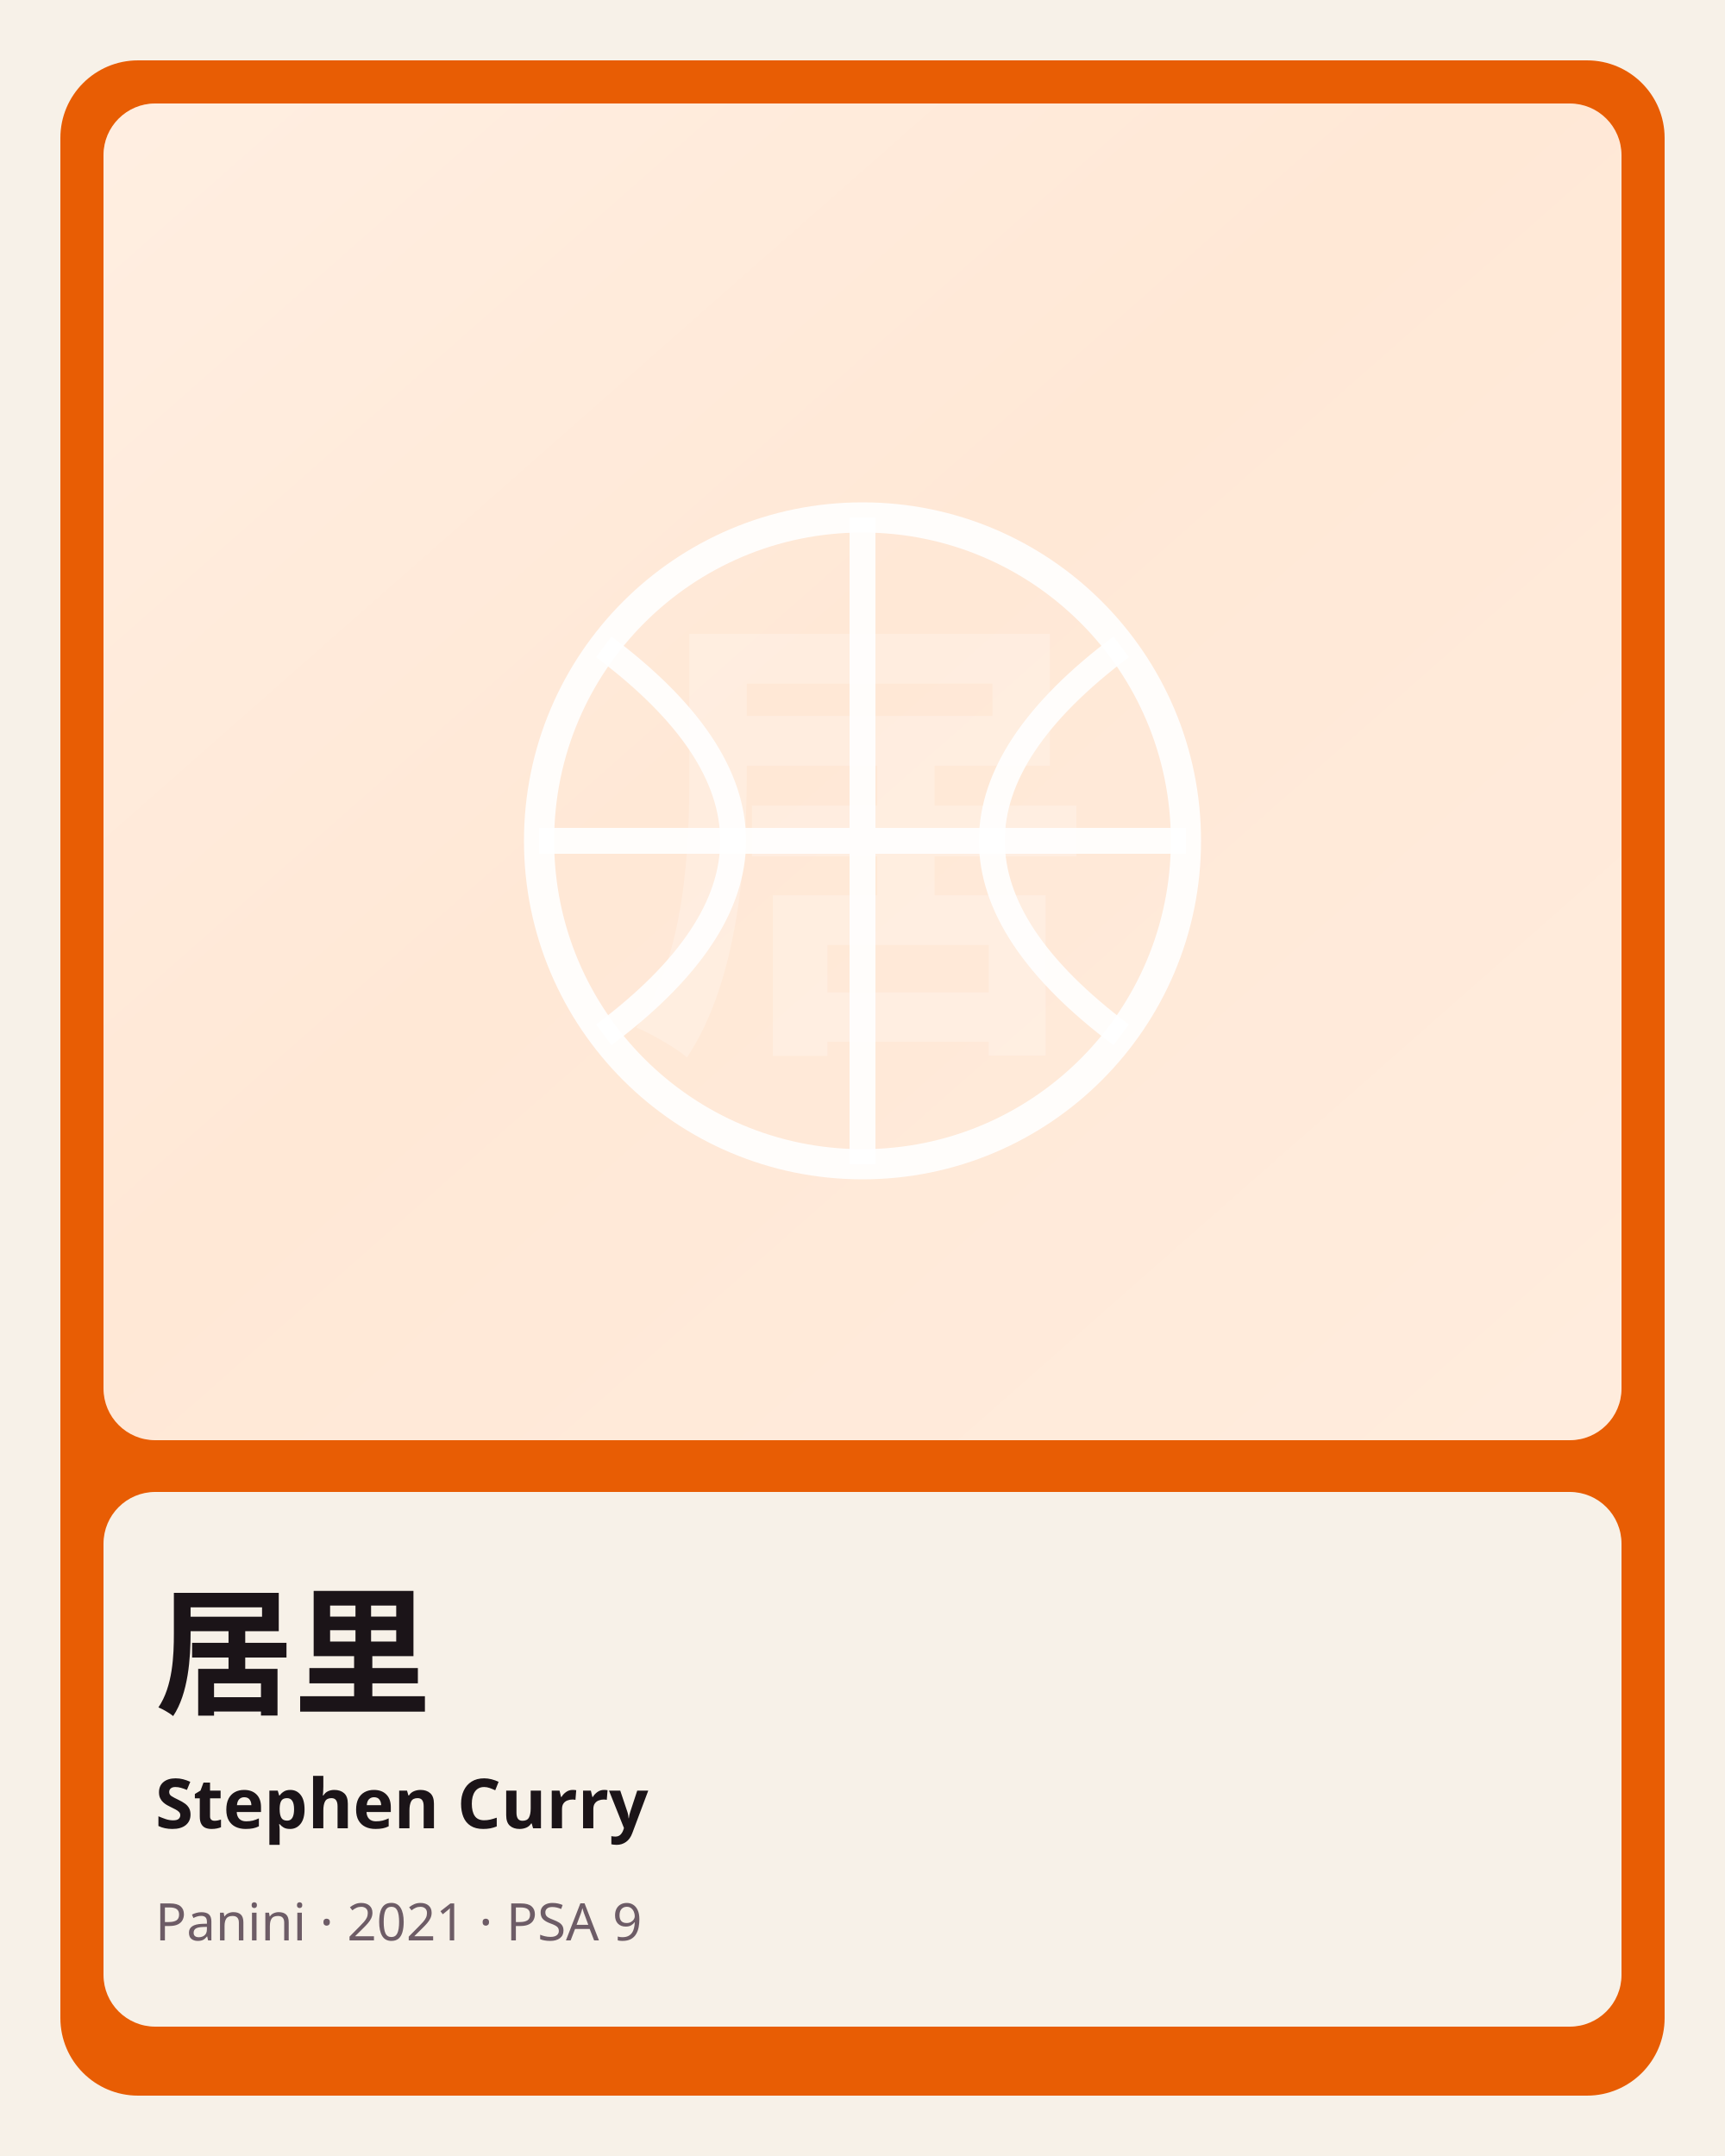
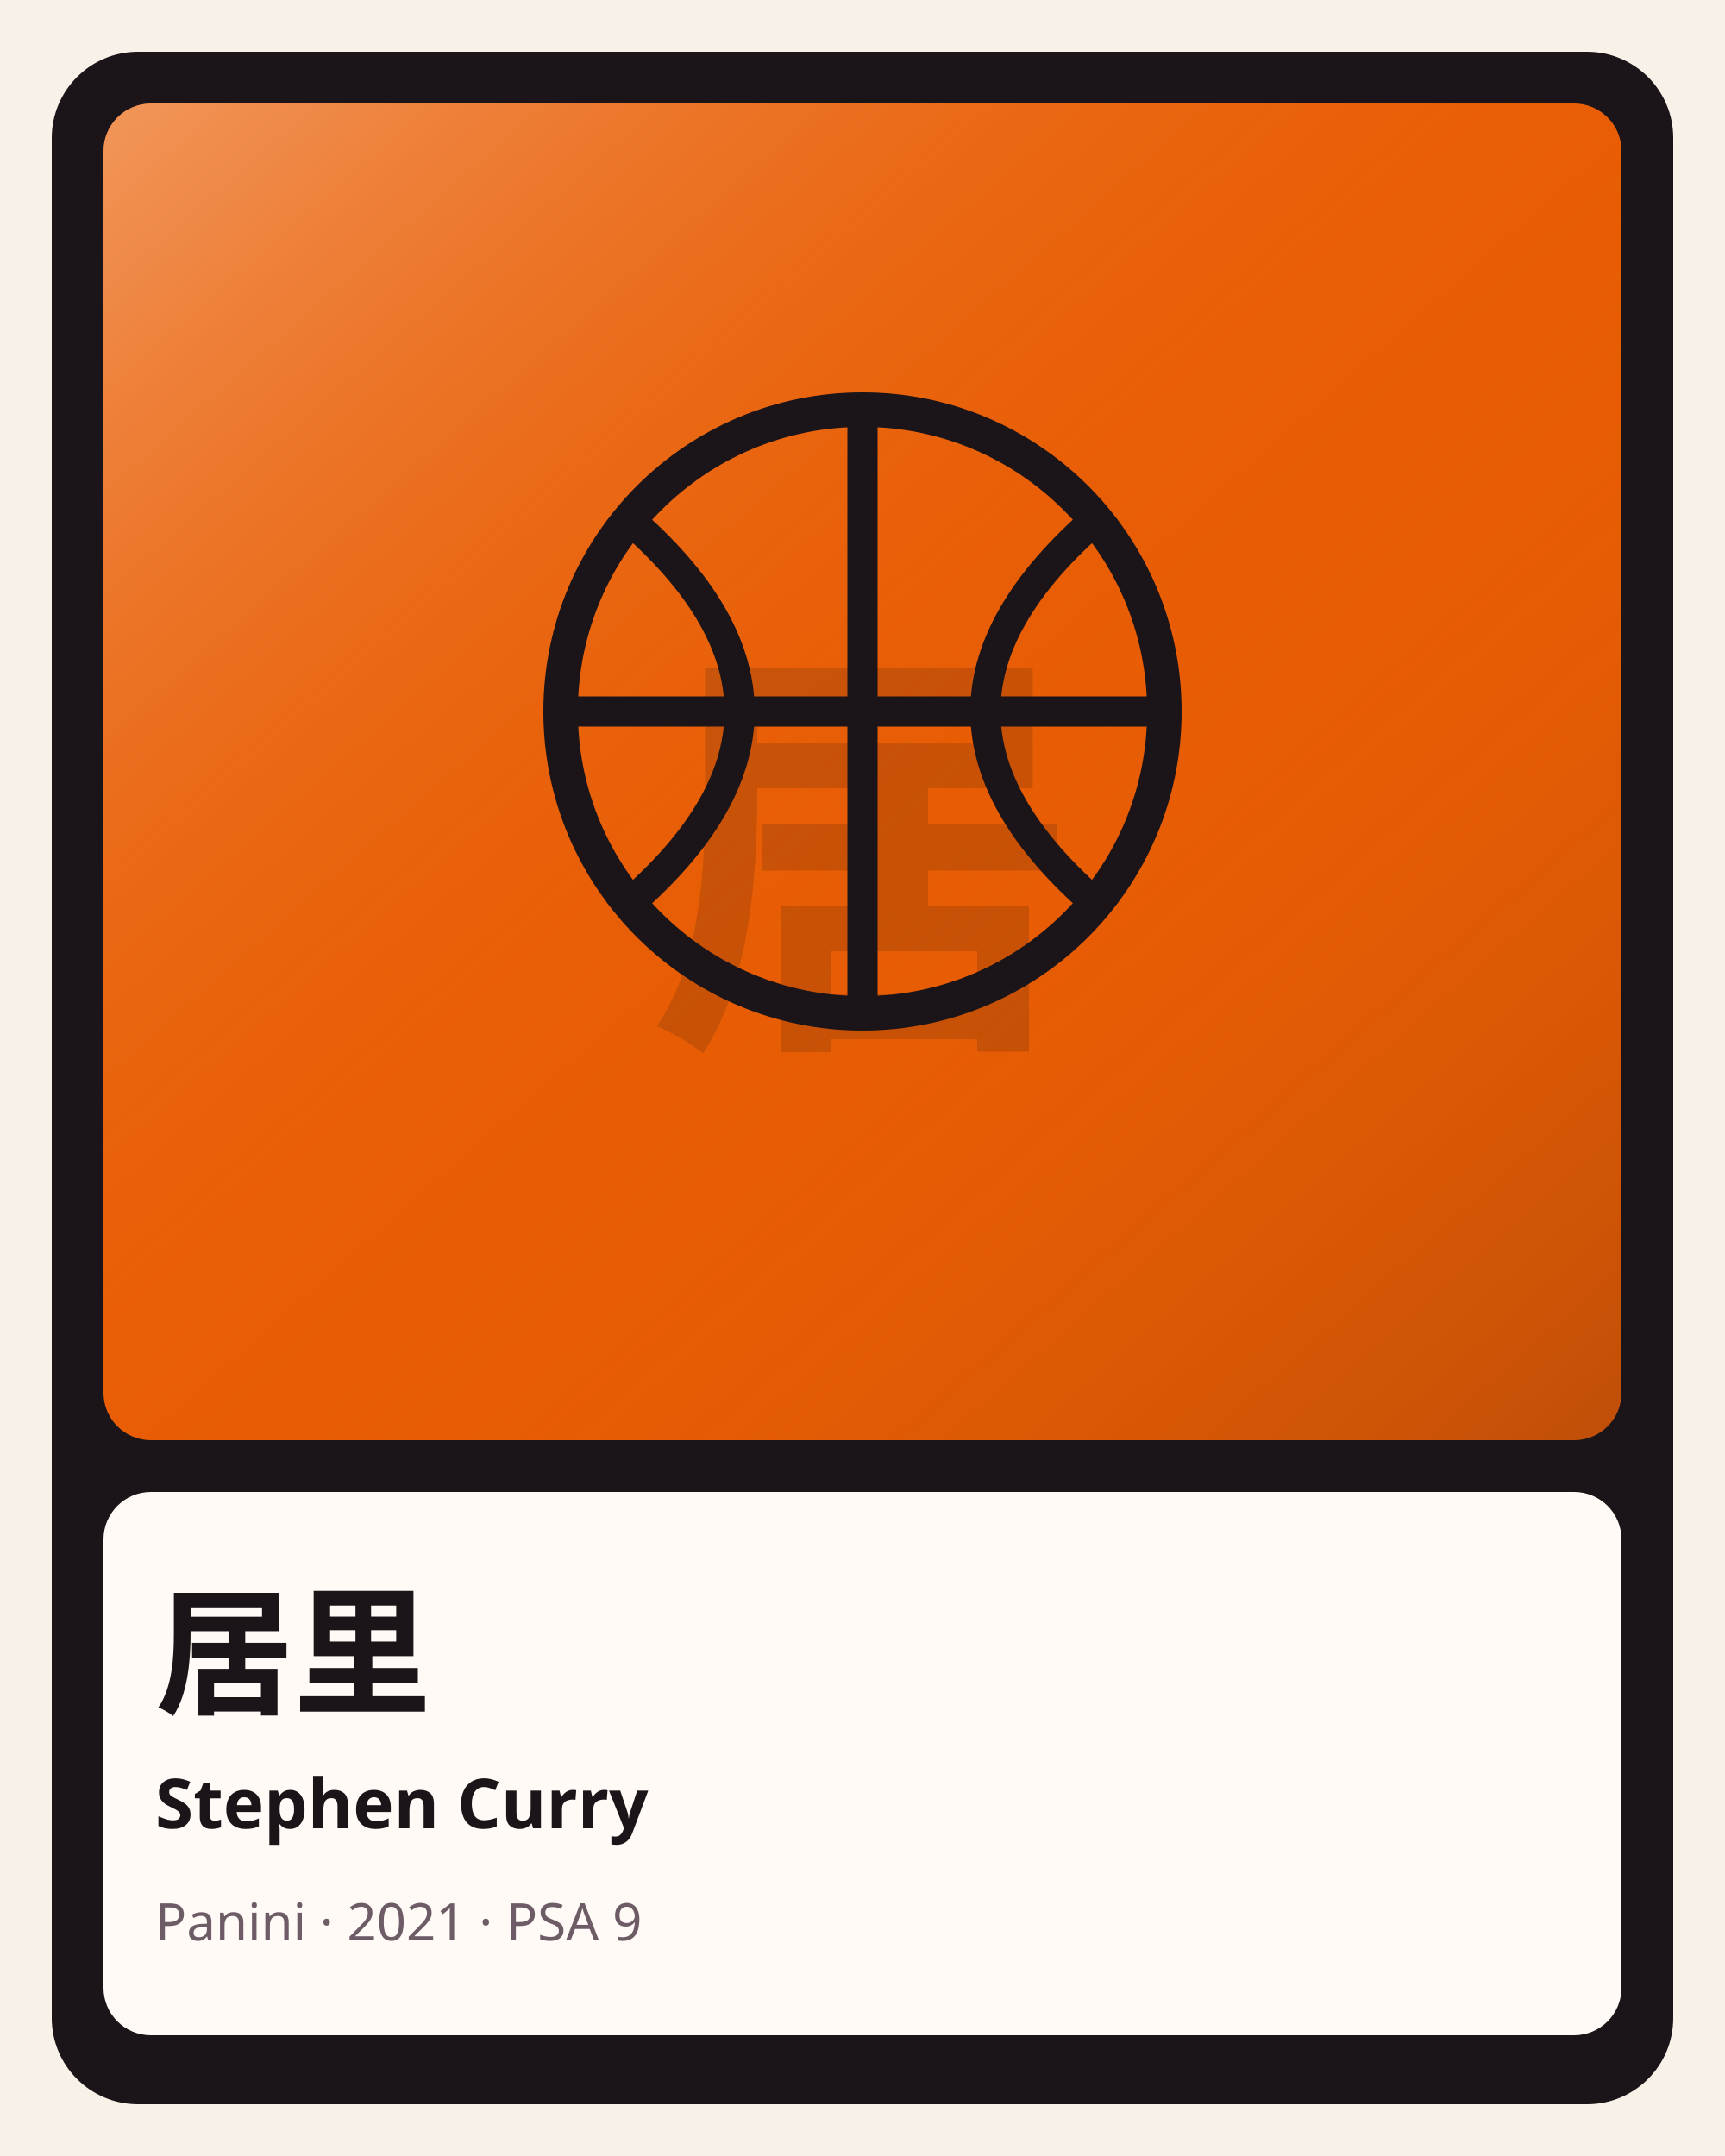
<svg xmlns="http://www.w3.org/2000/svg" width="800" height="1000" viewBox="0 0 800 1000" role="img" aria-label="居里 Stephen Curry">
  <rect width="800" height="1000" fill="#f7f1e8" />
-   <rect x="28" y="28" width="744" height="944" rx="36" fill="#e85d04" />
-   <rect x="48" y="48" width="704" height="620" rx="24" fill="#ffe8d6" />
-   <rect x="48" y="48" width="704" height="620" rx="24" fill="url(#shine)" />
-   <circle cx="400" cy="390" r="150" fill="none" stroke="#fff" stroke-width="14" opacity="0.9" />
-   <path d="M250 390 H550 M400 240 V540" stroke="#fff" stroke-width="12" opacity="0.9" />
-   <path d="M280 300 Q400 390 280 480 M520 300 Q400 390 520 480" fill="none" stroke="#fff" stroke-width="12" opacity="0.9" />
-   <text x="400" y="470" text-anchor="middle" fill="#ffffff" fill-opacity="0.22" font-size="220" font-family="ui-sans-serif, system-ui, sans-serif" font-weight="700">居</text>
-   <rect x="48" y="692" width="704" height="248" rx="24" fill="#f7f1e8" />
+   <rect x="24" y="24" width="752" height="952" rx="40" fill="#1b1418" />
+   <rect x="48" y="48" width="704" height="620" rx="22" fill="#e85d04" />
+   <rect x="48" y="48" width="704" height="620" rx="22" fill="url(#sheen)" />
+   <text x="400" y="470" text-anchor="middle" fill="#1b1418" fill-opacity="0.16" font-size="200" font-family="ui-sans-serif, system-ui, sans-serif" font-weight="700">居</text>
+   <circle cx="400" cy="330" r="140" fill="none" stroke="#1b1418" stroke-width="16" />
+   <path d="M260 330 H540 M400 190 V470" stroke="#1b1418" stroke-width="14" />
+   <path d="M286 236 Q400 330 286 424 M514 236 Q400 330 514 424" fill="none" stroke="#1b1418" stroke-width="14" />
+   <rect x="48" y="692" width="704" height="252" rx="22" fill="#fffaf6" />
  <text x="72" y="790" fill="#1b1418" font-size="64" font-family="ui-sans-serif, system-ui, sans-serif" font-weight="700">居里</text>
  <text x="72" y="848" fill="#1b1418" font-size="32" font-family="ui-sans-serif, system-ui, sans-serif" font-weight="600">Stephen Curry</text>
  <text x="72" y="900" fill="#6d5c66" font-size="24" font-family="ui-sans-serif, system-ui, sans-serif">Panini · 2021 · PSA 9</text>
  <defs>
-     <linearGradient id="shine" x1="0" y1="0" x2="1" y2="1">
-       <stop offset="0" stop-color="#ffffff" stop-opacity="0.28" />
-       <stop offset="0.45" stop-color="#ffffff" stop-opacity="0" />
-       <stop offset="1" stop-color="#ffffff" stop-opacity="0.18" />
+     <linearGradient id="sheen" x1="0" y1="0" x2="1" y2="1">
+       <stop offset="0" stop-color="#ffe8d6" stop-opacity="0.42" />
+       <stop offset="0.55" stop-color="#e85d04" stop-opacity="0" />
+       <stop offset="1" stop-color="#1b1418" stop-opacity="0.2" />
    </linearGradient>
  </defs>
</svg>
